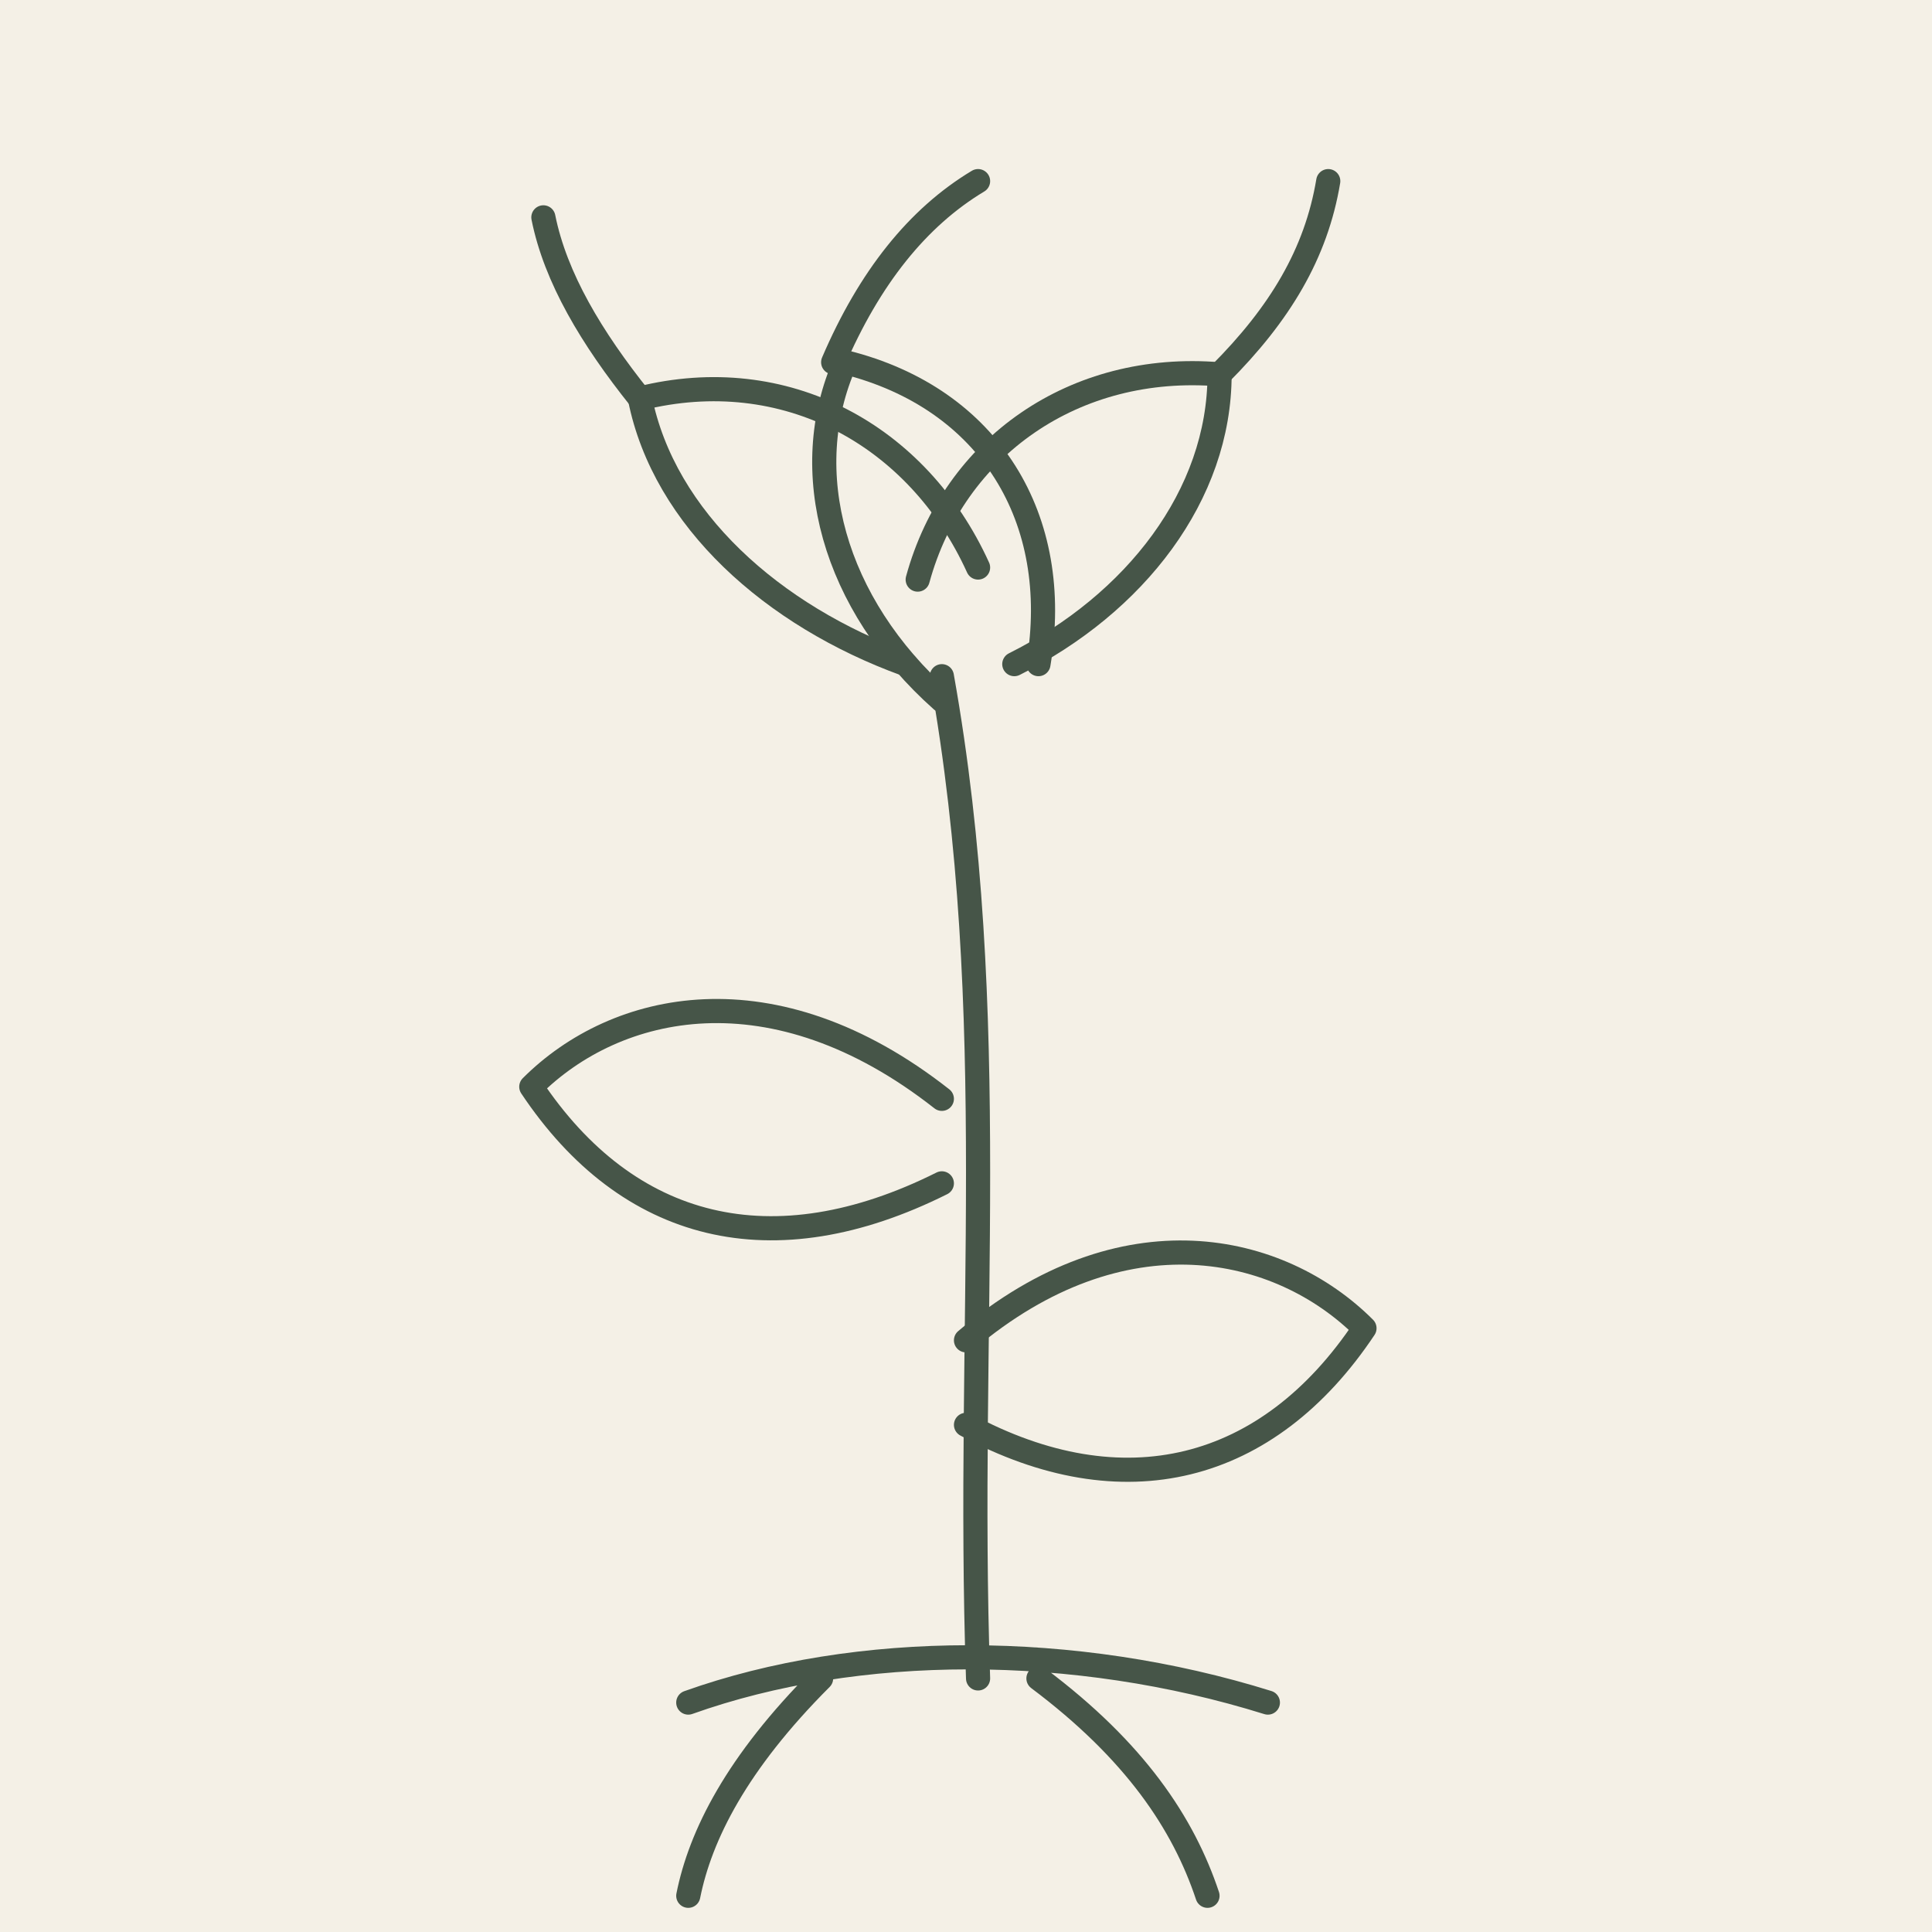
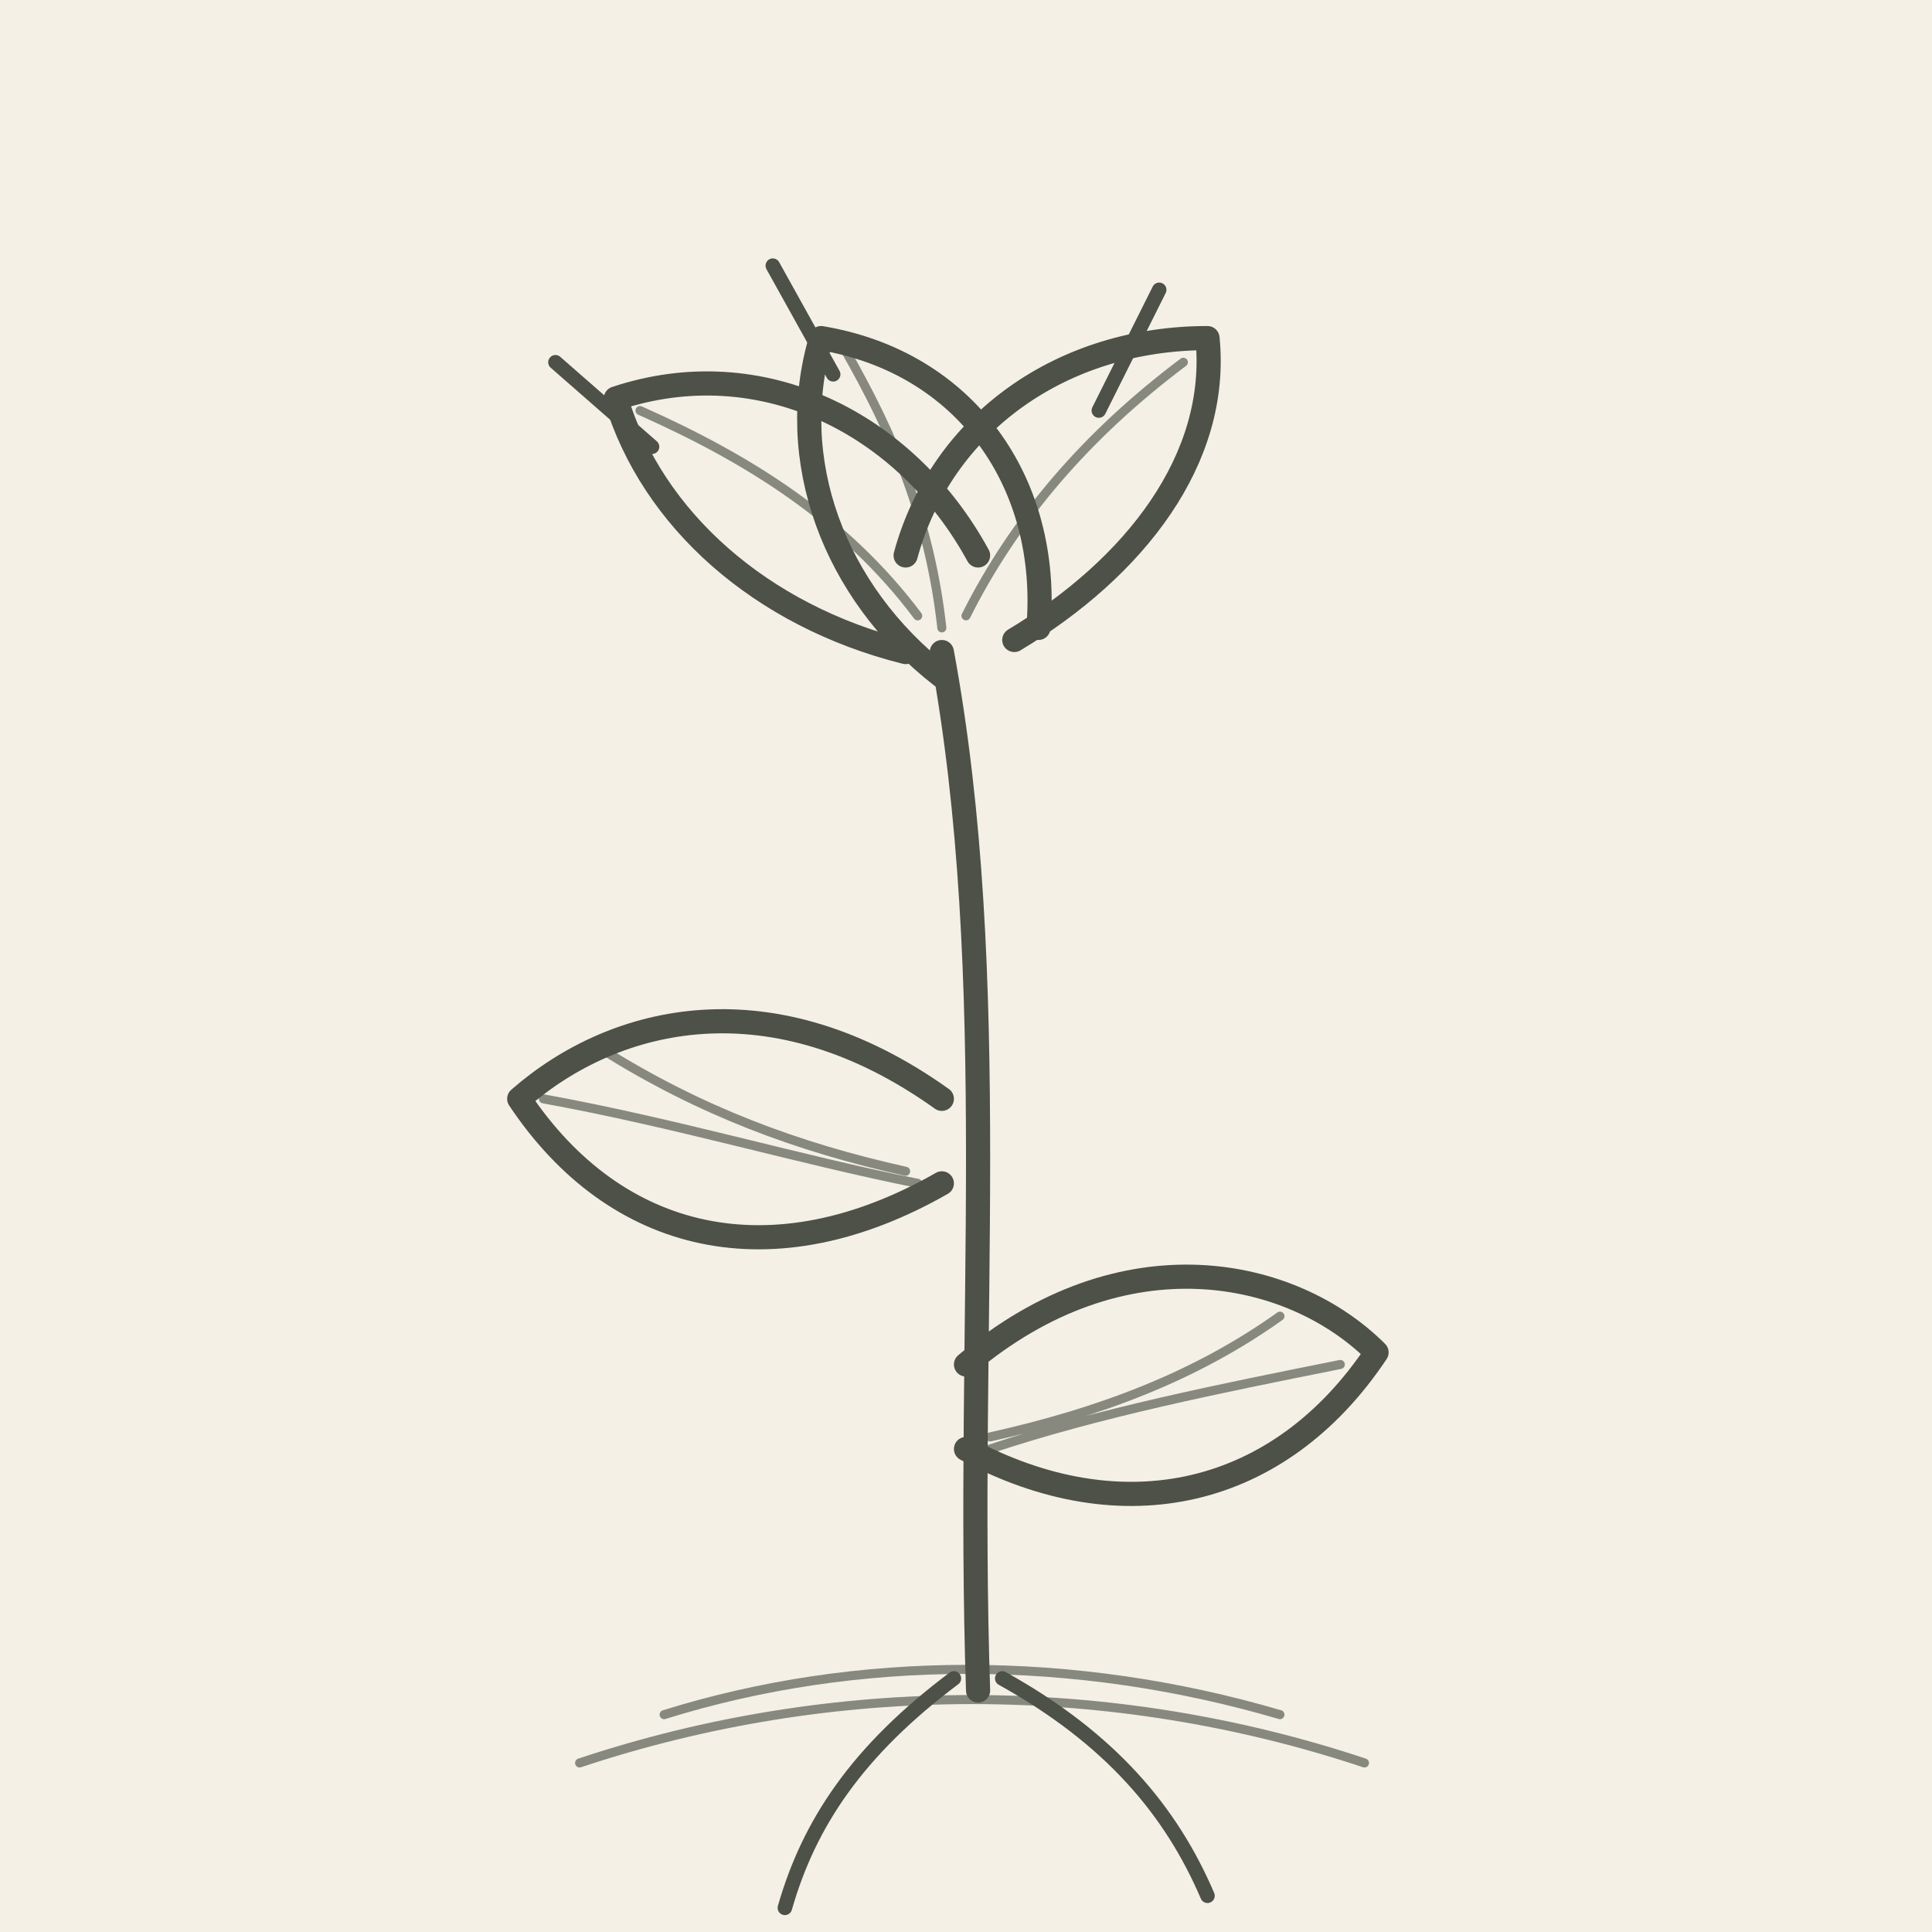
<svg xmlns="http://www.w3.org/2000/svg" viewBox="0 0 160 160">
  <rect width="160" height="160" fill="#f4f0e6" />
-   <g fill="none" stroke="#465548" stroke-width="2" stroke-linecap="round" stroke-linejoin="round">
-     <path d="M81 139c-1-29 2-55-3-83" />
-     <path d="M78 91c-14-11-27-8-34-1 8 12 20 15 34 8M80 111c13-11 26-8 33-1-8 12-20 15-33 8" />
-     <path d="M78 58c-9-8-12-19-8-28 12 3 18 13 16 25" />
-     <path d="M75 55c-11-4-20-12-22-22 12-3 23 3 28 14" />
-     <path d="M84 55c10-5 17-14 17-24-12-1-22 6-25 17" />
-     <path d="M69 30c3-7 7-12 12-15M53 33c-4-5-7-10-8-15M101 31c5-5 8-10 9-16" />
-     <path d="M57 141c14-5 32-5 48 0M68 139c-7 7-10 13-11 18M86 139c8 6 12 12 14 18" />
+   <g fill="none" stroke="#4d5148" stroke-linecap="round" stroke-linejoin="round">
+     <path stroke-width="2" d="M81 140c-1-30 2-59-3-86M78 91c-14-10-27-7-35 0 8 12 21 15 35 7M80 113c13-11 27-8 34-1-8 12-21 15-34 8M78 56c-9-7-13-18-10-28 12 2 19 12 18 24M75 54c-12-3-21-11-24-21 12-4 24 2 30 13M84 53c10-6 17-15 16-25-12 0-22 7-25 18" />
+     <g stroke-width=".75" opacity=".65">
+       <path d="M45 91c11 2 21 5 31 7M50 87c8 5 16 8 25 10M111 113c-10 2-20 4-29 7M106 109c-7 5-15 8-24 10" />
+       <path d="M70 29c4 7 7 14 8 23M53 34c9 4 17 9 23 17M98 30c-8 6-14 13-18 21M55 142c16-5 34-5 51 0M48 146c21-7 44-7 65 0" />
+     </g>
+     <path stroke-width="1.2" d="M79 139c-8 6-12 12-14 19M83 139c9 5 14 11 17 18M69 31l-5-9M91 34l5-10M54 37l-8-7" />
  </g>
</svg>
